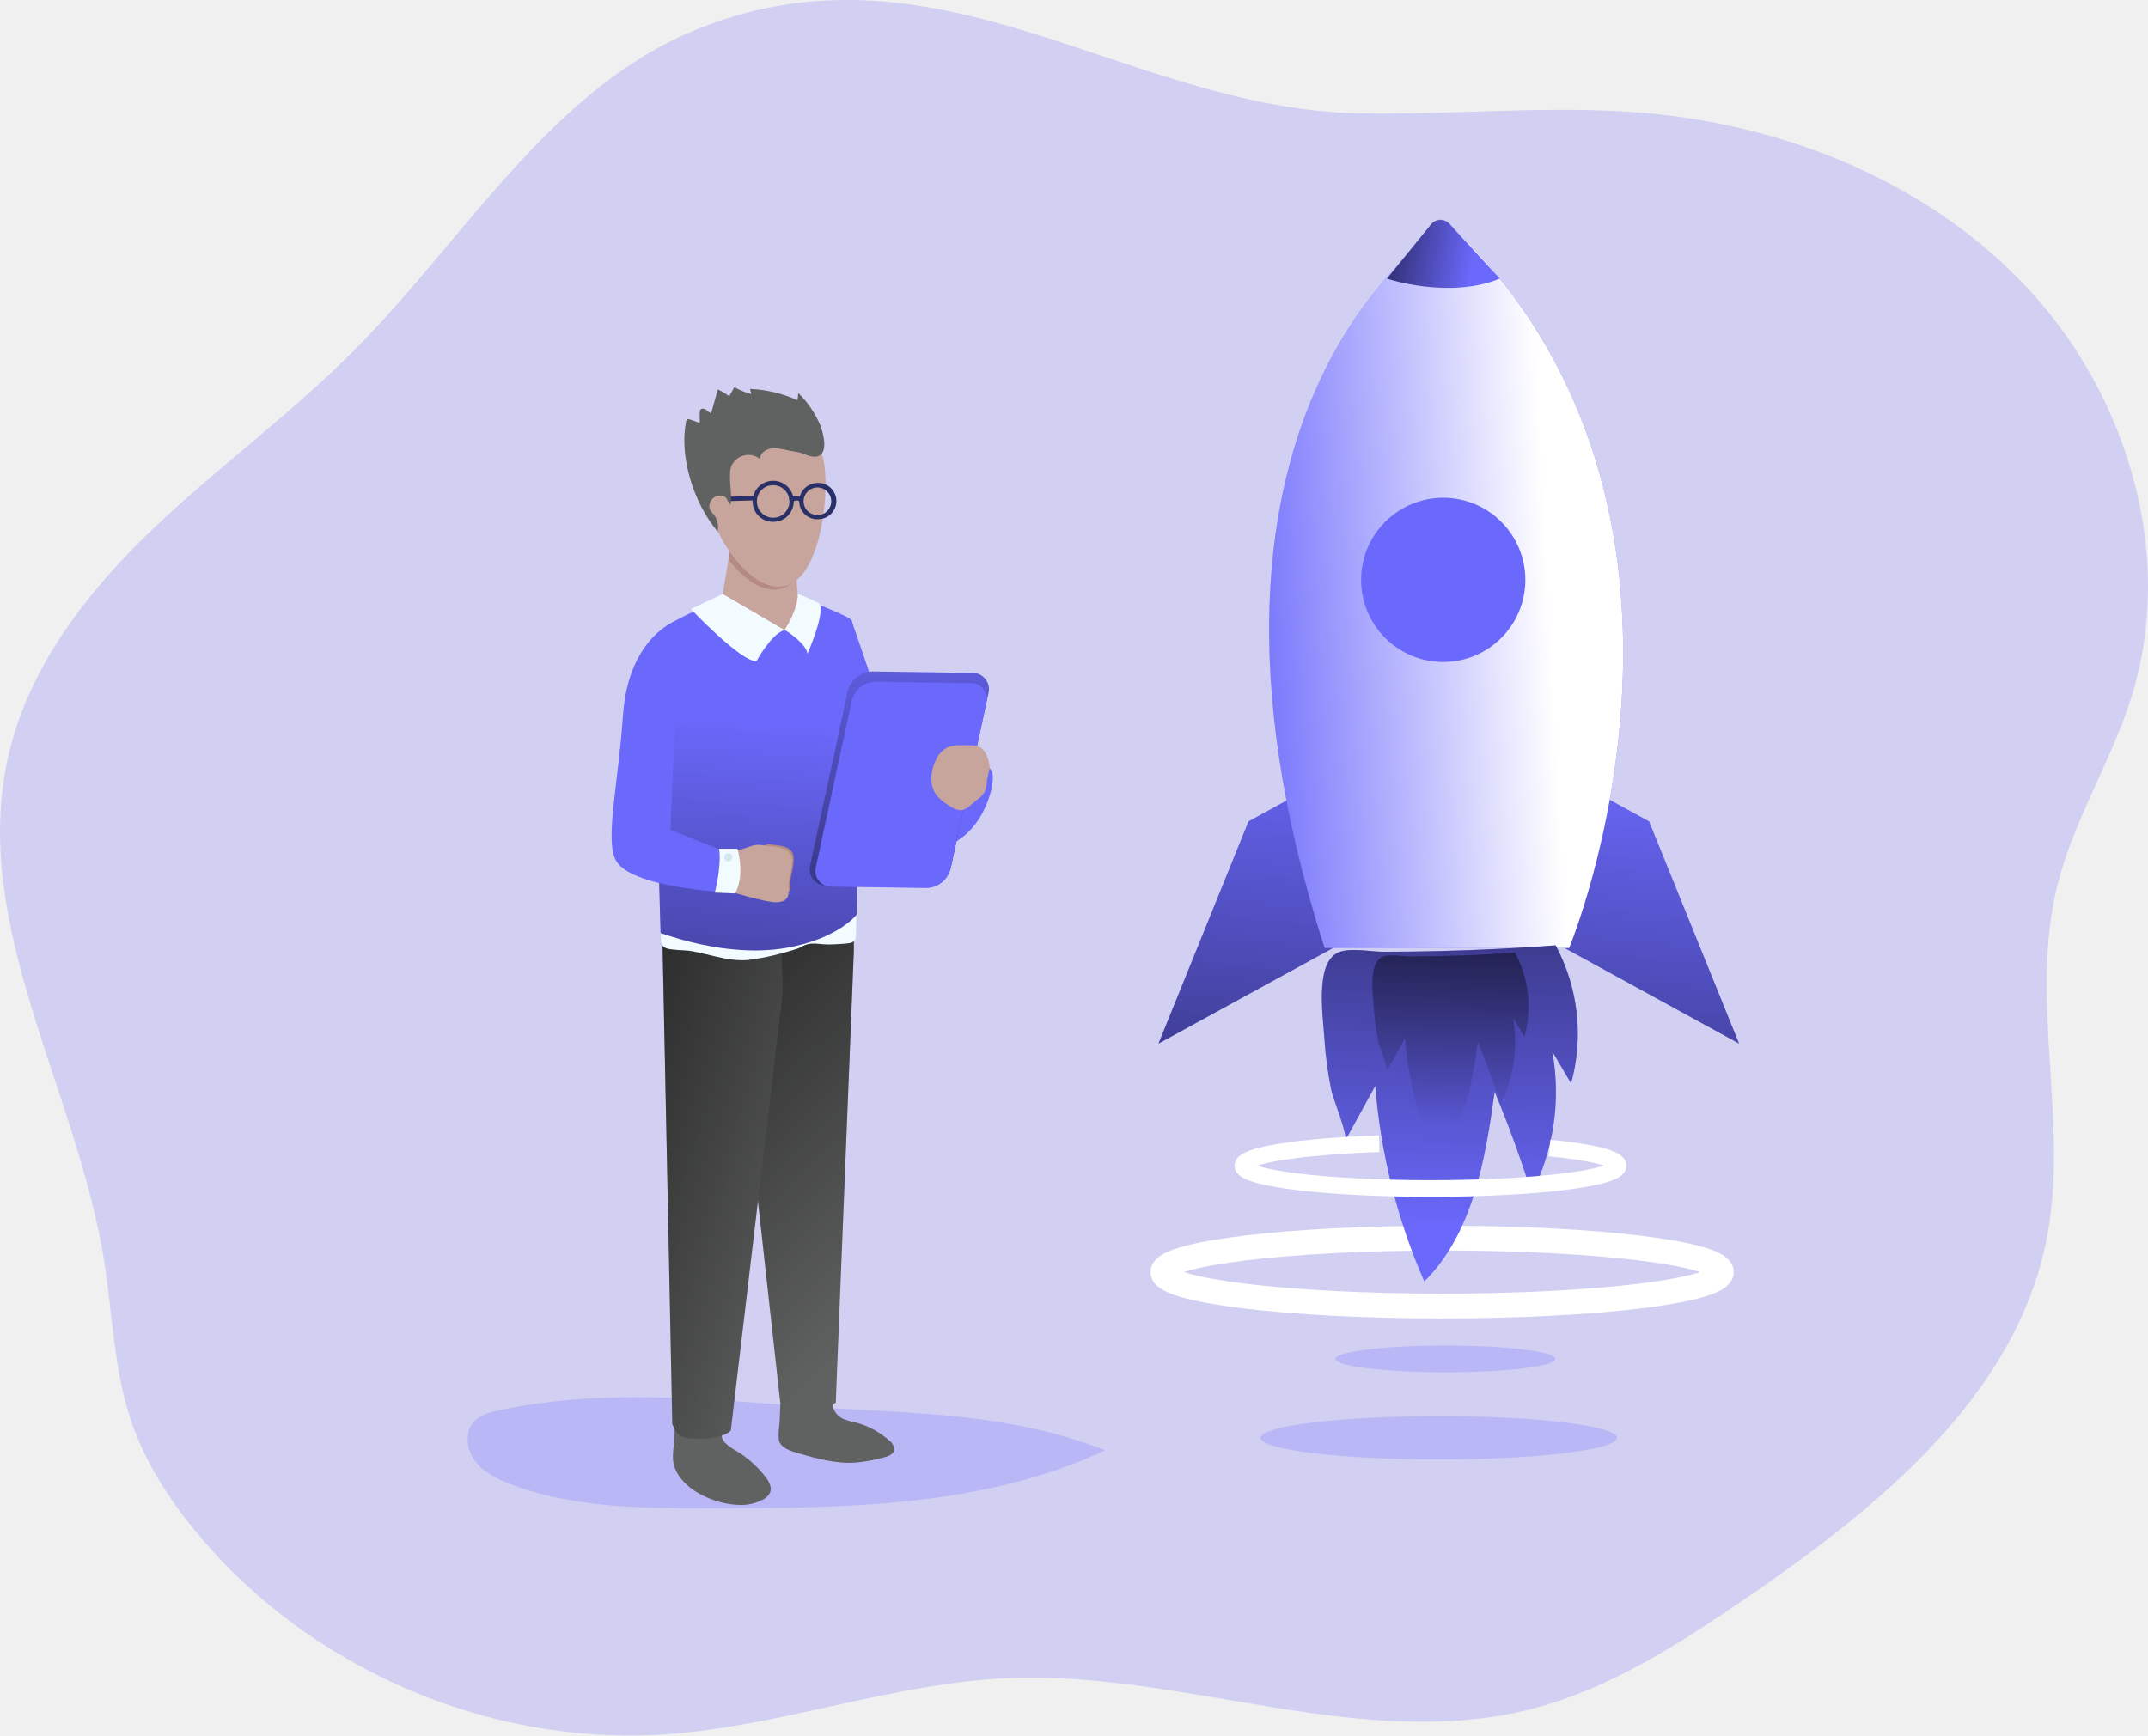
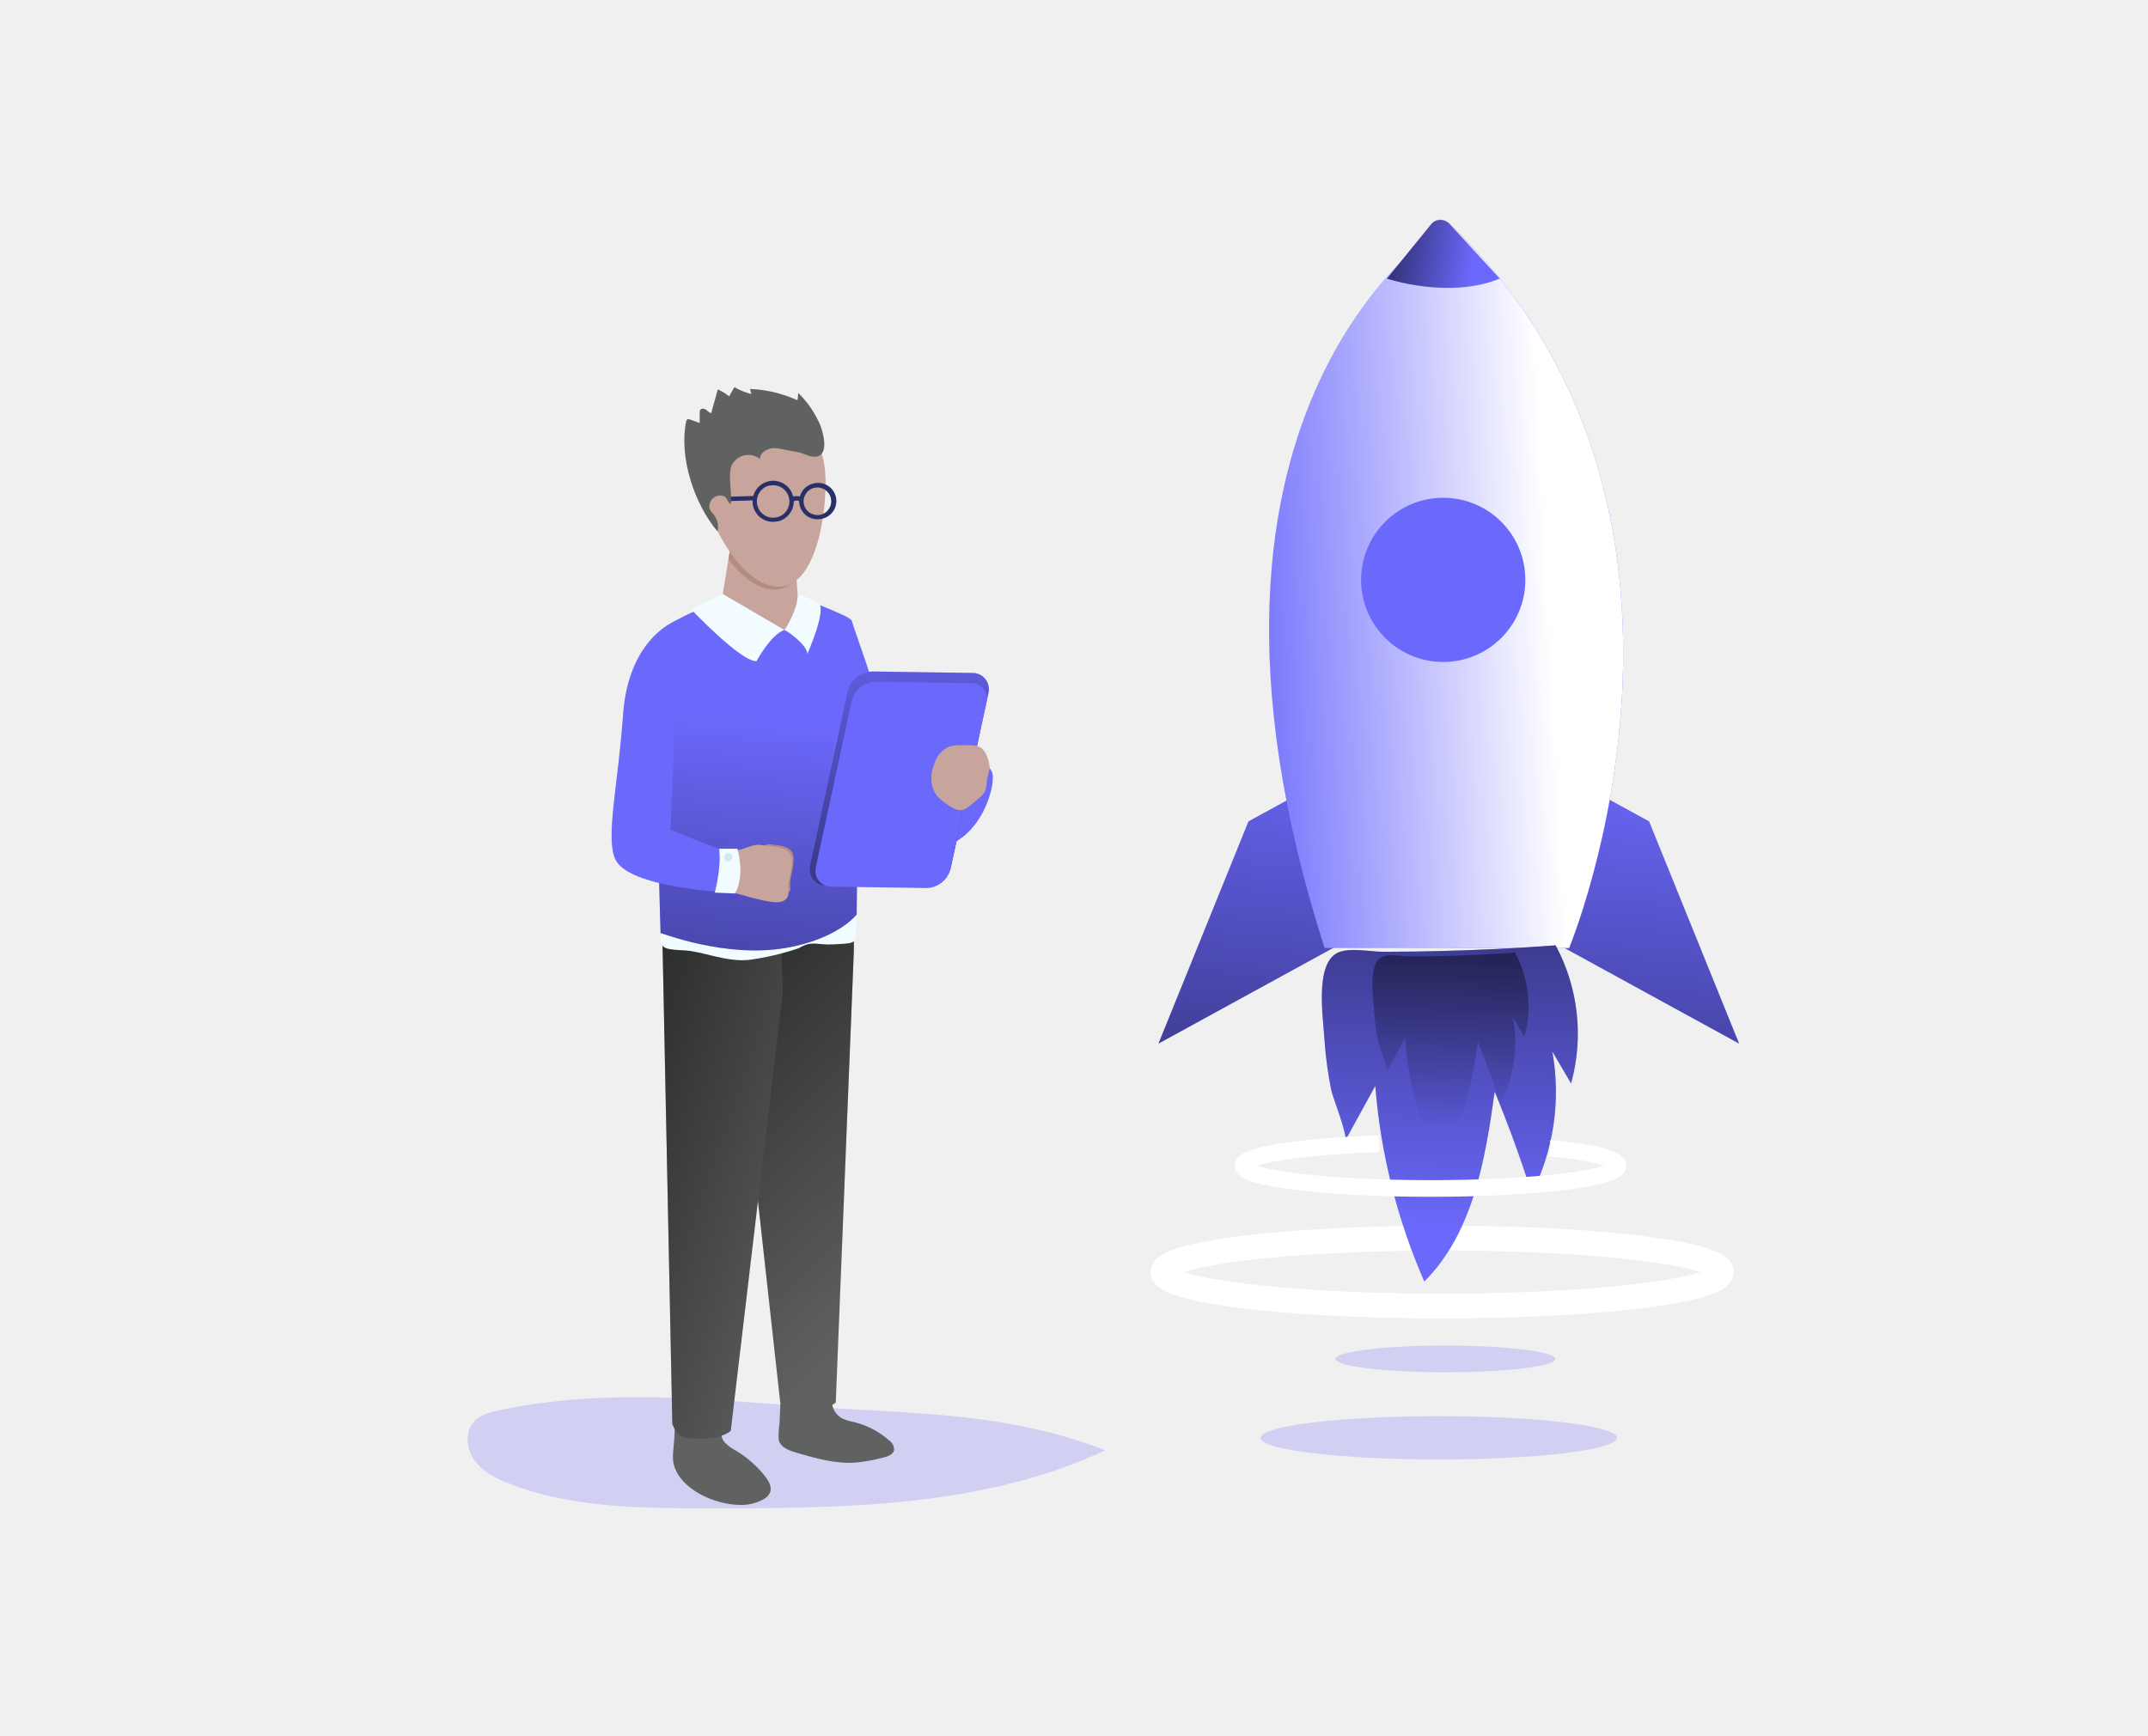
<svg xmlns="http://www.w3.org/2000/svg" xmlns:xlink="http://www.w3.org/1999/xlink" id="Layer_1" data-name="Layer 1" viewBox="0 0 538.05 434.89" class="illustration styles_illustrationTablet__1DWOa">
  <defs>
    <linearGradient id="linear-gradient" x1="320.77" y1="182.33" x2="298.92" y2="397.3" gradientUnits="userSpaceOnUse">
      <stop offset="0" stop-color="#010101" stop-opacity="0" />
      <stop offset="0.95" stop-color="#010101" />
    </linearGradient>
    <linearGradient id="linear-gradient-2" x1="417.47" y1="192.15" x2="395.63" y2="407.12" xlink:href="#linear-gradient" />
    <linearGradient id="linear-gradient-3" x1="244.82" y1="339.43" x2="119.45" y2="208.68" xlink:href="#linear-gradient" />
    <linearGradient id="linear-gradient-4" x1="227.2" y1="327.83" x2="99.67" y2="284.24" xlink:href="#linear-gradient" />
    <linearGradient id="linear-gradient-5" x1="204.09" y1="200.01" x2="189.03" y2="393.71" xlink:href="#linear-gradient" />
    <linearGradient id="linear-gradient-6" x1="236.57" y1="168.89" x2="242.31" y2="329.24" xlink:href="#linear-gradient" />
    <linearGradient id="linear-gradient-7" x1="320.61" y1="169.62" x2="404.94" y2="165.25" gradientUnits="userSpaceOnUse">
      <stop offset="0" stop-color="#fff" stop-opacity="0" />
      <stop offset="0.95" stop-color="#fff" />
    </linearGradient>
    <linearGradient id="linear-gradient-8" x1="374.52" y1="327.37" x2="379.77" y2="151.73" xlink:href="#linear-gradient" />
    <linearGradient id="linear-gradient-9" x1="375.31" y1="301.44" x2="378.5" y2="194.31" xlink:href="#linear-gradient" />
    <linearGradient id="linear-gradient-10" x1="381.9" y1="84.53" x2="341.71" y2="77.54" xlink:href="#linear-gradient" />
  </defs>
-   <path d="M188.15,26.44C151.29,41.05,129.9,78.59,102,106.79,86,123,67.45,136.38,51,152.12S20,186.72,15,208.92C5.49,251,32,292.1,38.94,334.68c2.21,13.6,2.44,27.63,6.85,40.67,3.49,10.32,9.49,19.65,16.43,28,28.11,34.06,73.1,53.47,117.17,50.55,29.07-1.93,57-12.88,86.15-14.09,43.93-1.83,88.27,18.57,130.88,7.76,19.65-5,37.05-16.25,53.77-27.71,33.18-22.75,67.72-50.65,75.43-90.14,5.66-29-4.42-59.57,2.61-88.26,4.08-16.65,13.67-31.44,18.73-47.82,10.75-34.73-.73-74.24-25.22-101.11s-60.43-41.71-96.65-44.86c-23.75-2.07-47.65.54-71.49.08C295.42,46.69,248.52,2.51,188.15,26.44Z" transform="translate(-12.95 -19.35)" fill="#6b68fc" opacity="0.24" style="isolation: isolate;" />
+   <path d="M188.15,26.44C151.29,41.05,129.9,78.59,102,106.79,86,123,67.45,136.38,51,152.12S20,186.72,15,208.92C5.49,251,32,292.1,38.94,334.68c2.21,13.6,2.44,27.63,6.85,40.67,3.49,10.32,9.49,19.65,16.43,28,28.11,34.06,73.1,53.47,117.17,50.55,29.07-1.93,57-12.88,86.15-14.09,43.93-1.83,88.27,18.57,130.88,7.76,19.65-5,37.05-16.25,53.77-27.71,33.18-22.75,67.72-50.65,75.43-90.14,5.66-29-4.42-59.57,2.61-88.26,4.08-16.65,13.67-31.44,18.73-47.82,10.75-34.73-.73-74.24-25.22-101.11s-60.43-41.71-96.65-44.86c-23.75-2.07-47.65.54-71.49.08C295.42,46.69,248.52,2.51,188.15,26.44Z" transform="translate(-12.95 -19.35)" fill="transparent" opacity="0.24" style="isolation: isolate;" />
  <path d="M138.42,372.6c-2.48.5-5.12,1.15-6.79,3-2.35,2.68-1.82,7,.33,9.85s5.5,4.47,8.82,5.74c15.64,6,32.82,6.05,49.56,6.07,33.79,0,68.86-.2,99.46-14.55-24.73-9.55-47.76-9.08-73.5-10.9C189.52,370,165.21,367.12,138.42,372.6Z" transform="translate(-12.95 -19.35)" fill="#6b68fc" opacity="0.24" style="isolation: isolate;" />
  <polygon points="328.63 197.09 312.73 205.8 290.19 261.47 337.91 235.34 328.63 197.09" fill="#6b68fc" />
  <polygon points="397.18 197.09 413.08 205.8 435.62 261.47 387.9 235.34 397.18 197.09" fill="#6b68fc" />
  <polygon points="328.63 197.09 312.73 205.8 290.19 261.47 337.91 235.34 328.63 197.09" fill="url(#linear-gradient)" />
  <polygon points="397.18 197.09 413.08 205.8 435.62 261.47 387.9 235.34 397.18 197.09" fill="url(#linear-gradient-2)" />
  <path d="M221.52,369a5,5,0,0,0,2.36,5.73,13.17,13.17,0,0,0,3.05.94,20.53,20.53,0,0,1,8.7,4.55,2.85,2.85,0,0,1,1.28,2.46c-.23,1.11-1.53,1.58-2.63,1.84a42.55,42.55,0,0,1-7.06,1.29c-4.85.33-9.65-1-14.33-2.35-1.78-.51-4.46-1.28-4.87-3.35a20.44,20.44,0,0,1,.2-4.27l.31-7.2" transform="translate(-12.95 -19.35)" fill="#606161" />
  <path d="M193.89,377.59a3.05,3.05,0,0,0,.68,3.25,11.69,11.69,0,0,0,2.85,2.05,26.81,26.81,0,0,1,7.2,6.39c.92,1.17,1.78,2.7,1.2,4.07a3.56,3.56,0,0,1-1.41,1.52,11.44,11.44,0,0,1-6.6,1.52c-5.81-.15-14.4-3.78-16.08-10.07-.53-1.95.05-4.62.13-6.63l.21-4.85" transform="translate(-12.95 -19.35)" fill="#606161" />
  <path d="M226.82,257.77l-4.52,113a10.69,10.69,0,0,1-6,2.07c-4.17.24-4.92.54-7.92-2.19L195.28,252.14l31.54-.66Z" transform="translate(-12.95 -19.35)" fill="#606161" />
  <path d="M226.82,257.77l-4.52,113a10.69,10.69,0,0,1-6,2.07c-4.17.24-4.92.54-7.92-2.19L195.28,252.14l31.54-.66Z" transform="translate(-12.95 -19.35)" fill="url(#linear-gradient-3)" />
  <path d="M209,267.92l-13,109.9s-1.88,1.93-7,2c-5.81.07-6.34-.72-7.64-3.66L178.79,250.1l29.85,5.09Z" transform="translate(-12.95 -19.35)" fill="#606161" />
  <path d="M209,267.92l-13,109.9s-1.88,1.93-7,2c-5.81.07-6.34-.72-7.64-3.66L178.79,250.1l29.85,5.09Z" transform="translate(-12.95 -19.35)" fill="url(#linear-gradient-4)" />
  <path d="M213.05,256.92a67.38,67.38,0,0,1-12.53,2.94c-5.65.58-11.57-2.15-16-2.38-5.91-.3-6.07-.49-6.07-4.34,0-1.94,49.14-6.59,49.14-6.59s-.23,3.55-.22,6.83c0,2.46-1.05,2.32-5.52,2.58S216.52,254.86,213.05,256.92Z" transform="translate(-12.95 -19.35)" fill="#f2fbff" />
  <path d="M193.66,170.16s-8.24,2.14-14.12,6.42c-3.63,2.64-1.12,76.56-1.12,76.56.36-.06,16.15,6.34,31.42,3.71,13-2.24,17.69-8.34,17.69-8.34s1.17-70.93-1.36-73.84c-1.12-1.3-13.49-5.87-13.49-5.87S207.28,176.92,193.66,170.16Z" transform="translate(-12.95 -19.35)" fill="#6b68fc" />
  <path d="M193.66,170.16s-8.24,2.14-14.12,6.42c-3.63,2.64-1.12,76.56-1.12,76.56.36-.06,16.15,6.34,31.42,3.71,13-2.24,17.69-8.34,17.69-8.34s1.17-70.93-1.36-73.84c-1.12-1.3-13.49-5.87-13.49-5.87S207.28,176.92,193.66,170.16Z" transform="translate(-12.95 -19.35)" fill="url(#linear-gradient-5)" />
  <path d="M196.36,153.74l-2.7,16.42s6,8.84,13.67,7.52,5.74-4.88,5.74-4.88l-1-13.87S205.18,160.14,196.36,153.74Z" transform="translate(-12.95 -19.35)" fill="#c8a59c" />
  <path d="M195.41,159.5l1-5.76c8.82,6.4,13.4,3.68,13.4,3.68l2.13,7.45a7.14,7.14,0,0,1-4.54,2.18C203.12,167.35,198.84,164,195.41,159.5Z" transform="translate(-12.95 -19.35)" fill="#b58b81" />
  <path d="M194,168.18l-8,3.76S198.6,185.26,202.44,185c0,0,3.63-6.74,7-7.8Z" transform="translate(-12.95 -19.35)" fill="#f2fbff" />
  <path d="M212.53,170.47a23.58,23.58,0,0,1-3.06,6.72c.75.29,5.64,3.7,5.72,6,0,0,4.86-11,2.85-12.73a52.4,52.4,0,0,0-5.17-2.29Z" transform="translate(-12.95 -19.35)" fill="#f2fbff" />
  <path d="M182.79,174.63s-12.37,4-13.77,23.75c-1.28,18-4.5,31.07-1.88,36.4,3.41,6.95,27.26,8.1,27.26,8.1a25.38,25.38,0,0,0-.43-10.4l-13.07-5.22S183,177.71,182.79,174.63Z" transform="translate(-12.95 -19.35)" fill="#6b68fc" />
  <path d="M189.45,141.78c.65,9.11,10,25.21,19.1,24.56s11.75-19.5,11.1-28.61-5.76-14.28-14.88-13.63A16.54,16.54,0,0,0,189.45,141.78Z" transform="translate(-12.95 -19.35)" fill="#c8a59c" />
  <path d="M210.9,241.45c-.22-1.74.6-3.41.84-6.37s-1.68-3.73-4.49-4c-.77-.09-1.37-.18-1.88-.26-2.62.63-.53,3.81-.39,6s-.35,5.33.41,6c.32.29,2.73.16,5.52-.2A4.75,4.75,0,0,0,210.9,241.45Z" transform="translate(-12.95 -19.35)" fill="#b58b81" />
  <path d="M212.63,156.93s-.25-.23-2.16-.09a27.94,27.94,0,0,1-6.77-.48c-1.47-.37-2.17-.14-2,1.83s1.71,3.72,5.57,3.93c4.33.23,6.15-1.4,6.49-3.35C214,157.36,213.11,156.89,212.63,156.93Z" transform="translate(-12.95 -19.35)" fill="#c8a59c" />
  <path d="M196,232.79a39.42,39.42,0,0,0,4.79-1.34c2.06-.78,2.71-.32,5.73,0s5.09,1.09,4.83,4.12-1.13,4.73-.9,6.5-.32,3.29-3,3.35S196,242.78,196,242.78" transform="translate(-12.95 -19.35)" fill="#c8a59c" />
  <path d="M193.08,232h4.59s2,6.62-.6,11.21L192,243S193.72,236.56,193.08,232Z" transform="translate(-12.95 -19.35)" fill="#f2fbff" />
  <ellipse cx="182.45" cy="214.79" rx="1.01" ry="1.07" fill="#d2e8ec" />
  <path d="M213.29,146.08h0a4.53,4.53,0,0,1,.49-3.45,4.46,4.46,0,0,1,2.78-2.09,4.55,4.55,0,1,1,2.28,8.8l-.16,0A4.55,4.55,0,0,1,213.29,146.08Zm3.54-4.48a3.46,3.46,0,0,0-2.48,4.21h0a3.46,3.46,0,1,0,2.6-4.24Z" transform="translate(-12.95 -19.35)" fill="#292f67" />
  <path d="M204,149.41a5.14,5.14,0,0,1-2.38-3.16h0a5.16,5.16,0,1,1,6.3,3.71l-.19,0A5.09,5.09,0,0,1,204,149.41Zm1.6-8.39a4.06,4.06,0,0,0-2.92,5,4.07,4.07,0,1,0,3.07-5Z" transform="translate(-12.95 -19.35)" fill="#292f67" />
  <path d="M213.17,145l1.05-.31a1.47,1.47,0,0,0-.88-.93,3.28,3.28,0,0,0-2.74.47l.52,1c1.07-.58,1.59-.52,1.8-.43A.43.43,0,0,1,213.17,145Z" transform="translate(-12.95 -19.35)" fill="#292f67" />
  <polygon points="189.1 125.36 189.06 124.27 182.82 124.45 182.87 125.54 189.1 125.36" fill="#292f67" />
  <path d="M226.17,174.67s6.91,19.26,11.21,34.87,17,.27,17,.27,7-.27,7.26,4-4,18-16.14,18.3-25-15.61-25-15.61Z" transform="translate(-12.95 -19.35)" fill="#6b68fc" />
  <path d="M244.76,241.59l-24.69-.36a4.09,4.09,0,0,1-4.2-5.07l9.43-43.65a6.59,6.59,0,0,1,6.35-4.92l24.69.36a4.08,4.08,0,0,1,4.2,5.07l-9.42,43.65A6.6,6.6,0,0,1,244.76,241.59Z" transform="translate(-12.95 -19.35)" fill="#6b68fc" />
  <path d="M244.76,241.59l-24.69-.36a4.09,4.09,0,0,1-4.2-5.07l9.43-43.65a6.59,6.59,0,0,1,6.35-4.92l24.69.36a4.08,4.08,0,0,1,4.2,5.07l-9.42,43.65A6.6,6.6,0,0,1,244.76,241.59Z" transform="translate(-12.95 -19.35)" fill="url(#linear-gradient-6)" />
  <path d="M244.93,241.85l-23.62-.35a3.92,3.92,0,0,1-4-4.86l9-41.77a6.33,6.33,0,0,1,6.09-4.71l23.63.35a3.91,3.91,0,0,1,4,4.86l-9,41.77A6.33,6.33,0,0,1,244.93,241.85Z" transform="translate(-12.95 -19.35)" fill="#6b68fc" />
  <path d="M260.84,211.82a7.43,7.43,0,0,0-.61-2.81,4.67,4.67,0,0,0-1.52-2.3,5,5,0,0,0-2.64-.64c-.93,0-1.87,0-2.8,0a7.88,7.88,0,0,0-3,.54,6.64,6.64,0,0,0-3,3.39c-1.28,2.73-1.55,6.2.28,8.59a11.93,11.93,0,0,0,2.82,2.42c1.15.79,2.5,1.62,3.85,1.25a4.75,4.75,0,0,0,1.72-1.06l2-1.66a6.57,6.57,0,0,0,1.7-1.87,7.62,7.62,0,0,0,.52-2.95A29.63,29.63,0,0,0,260.84,211.82Z" transform="translate(-12.95 -19.35)" fill="#c8a59c" />
  <path d="M218.43,125.92a24.86,24.86,0,0,0-5.52-8.11l-.19,1.83a31.7,31.7,0,0,0-11.91-2.84l.36,1.28a16.5,16.5,0,0,1-4.27-1.73l-1.29,2.3a13.21,13.21,0,0,0-2.86-1.73l-1.67,6a6.18,6.18,0,0,1-1.3-.93c-.44-.3-1.15-.39-1.43.06a1.29,1.29,0,0,0-.13.7l0,2.58-2.46-.88a.79.79,0,0,0-.67,0,.78.78,0,0,0-.28.55c-1.79,8.94,2,20.57,7.89,27.52a5.28,5.28,0,0,0-.32-3.19c-.49-1.28-2-2-1.74-3.35a2.78,2.78,0,0,1,2.75-2.5c1.91.22,1.2.92,2.56,2.28.48-2.65-.67-7,.16-9.55a4.65,4.65,0,0,1,7.23-1.85c-.06-1.7,1.94-2.79,3.64-2.73s3.63.71,5.43.93c1.53.18,3.1,1.25,4.57,1.23C220.76,133.73,219.24,128.05,218.43,125.92Z" transform="translate(-12.95 -19.35)" fill="#606161" />
  <ellipse cx="362.07" cy="340.48" rx="27.53" ry="3.35" fill="#6b68fc" opacity="0.24" style="isolation: isolate;" />
  <ellipse cx="360.4" cy="360.25" rx="44.65" ry="5.43" fill="#6b68fc" opacity="0.24" style="isolation: isolate;" />
  <ellipse cx="361.23" cy="318.72" rx="69.94" ry="8.51" fill="none" stroke="#fff" stroke-miterlimit="10" stroke-width="6.21" style="isolation: isolate;" />
  <path d="M375.74,75.1s-75.15,44.13-31,181.76H406S451.48,147.34,375.74,75.1Z" transform="translate(-12.95 -19.35)" fill="#6b68fc" />
  <path d="M375.74,75.1s-75.15,44.13-31,181.76H406S451.48,147.34,375.74,75.1Z" transform="translate(-12.95 -19.35)" fill="url(#linear-gradient-7)" />
  <circle cx="361.51" cy="145.29" r="20.57" fill="#6b68fc" />
  <path d="M349.88,305.21l7.56-13.77a152.3,152.3,0,0,0,12.28,49c12.21-12.15,15.27-30.49,17.63-47.55q5.2,12.56,9.29,25.53a56.61,56.61,0,0,0,5.15-35.6l4.7,8a46.78,46.78,0,0,0-3.87-34.61q-14.56,1.08-29.18,1.43-7,.18-14.06.18c-3.09,0-8.78-1.21-11.6.36-5.42,3-3.44,15.93-3.1,21.24a97.42,97.42,0,0,0,1.73,13.07C346.82,294.52,350.65,303.81,349.88,305.21Z" transform="translate(-12.95 -19.35)" fill="#6b68fc" />
  <path d="M349.88,305.21l7.56-13.77a152.3,152.3,0,0,0,12.28,49c12.21-12.15,15.27-30.49,17.63-47.55q5.2,12.56,9.29,25.53a56.61,56.61,0,0,0,5.15-35.6l4.7,8a46.78,46.78,0,0,0-3.87-34.61q-14.56,1.08-29.18,1.43-7,.18-14.06.18c-3.09,0-8.78-1.21-11.6.36-5.42,3-3.44,15.93-3.1,21.24a97.42,97.42,0,0,0,1.73,13.07C346.82,294.52,350.65,303.81,349.88,305.21Z" transform="translate(-12.95 -19.35)" fill="url(#linear-gradient-8)" />
  <path d="M360.28,287.92l4.6-8.4a93,93,0,0,0,7.5,29.88c7.44-7.41,9.31-18.6,10.75-29q3.18,7.67,5.67,15.58a34.56,34.56,0,0,0,3.14-21.72l2.86,4.9A28.51,28.51,0,0,0,392.44,258q-8.88.66-17.79.88-4.29.1-8.58.1c-1.88,0-5.35-.74-7.07.22-3.31,1.85-2.11,9.72-1.9,13a61,61,0,0,0,1.06,8C358.41,281.4,360.74,287.07,360.28,287.92Z" transform="translate(-12.95 -19.35)" fill="url(#linear-gradient-9)" />
  <path d="M360.38,89.15s15.58,5.25,28.25,0L376.05,75.47a3.09,3.09,0,0,0-4.67.14Z" transform="translate(-12.95 -19.35)" fill="#6b68fc" />
  <path d="M360.38,89.15s15.58,5.25,28.25,0L375.9,75.31a2.9,2.9,0,0,0-4.38.13Z" transform="translate(-12.95 -19.35)" fill="url(#linear-gradient-10)" />
  <path d="M401.11,307c10.48,1,17.16,2.63,17.16,4.41,0,3.16-21,5.72-47,5.72s-47-2.56-47-5.72c0-2.61,14.44-4.82,34.15-5.5" transform="translate(-12.95 -19.35)" fill="none" stroke="#fff" stroke-miterlimit="10" stroke-width="4.17" style="isolation: isolate;" />
</svg>
